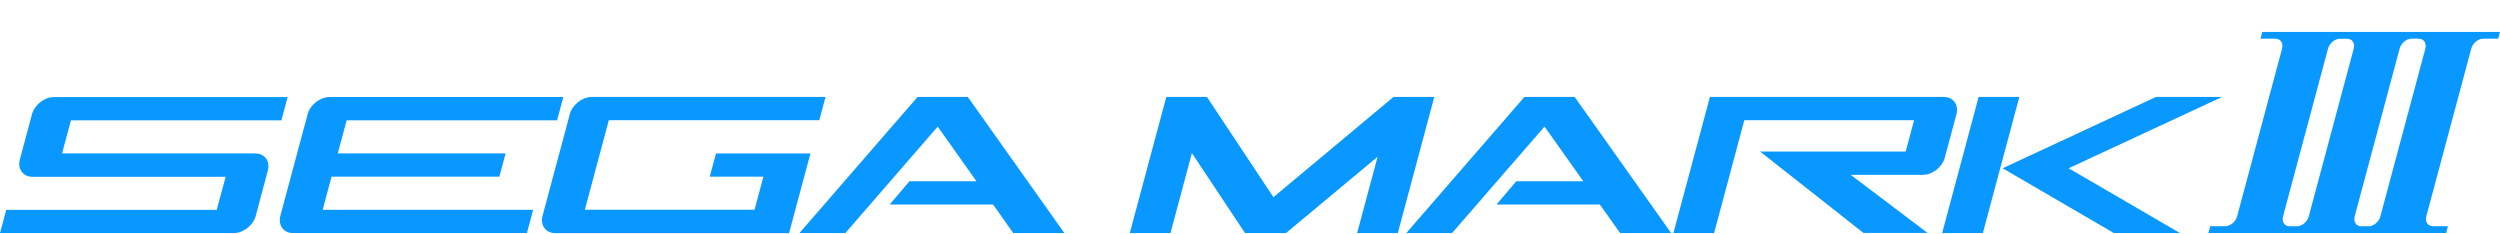
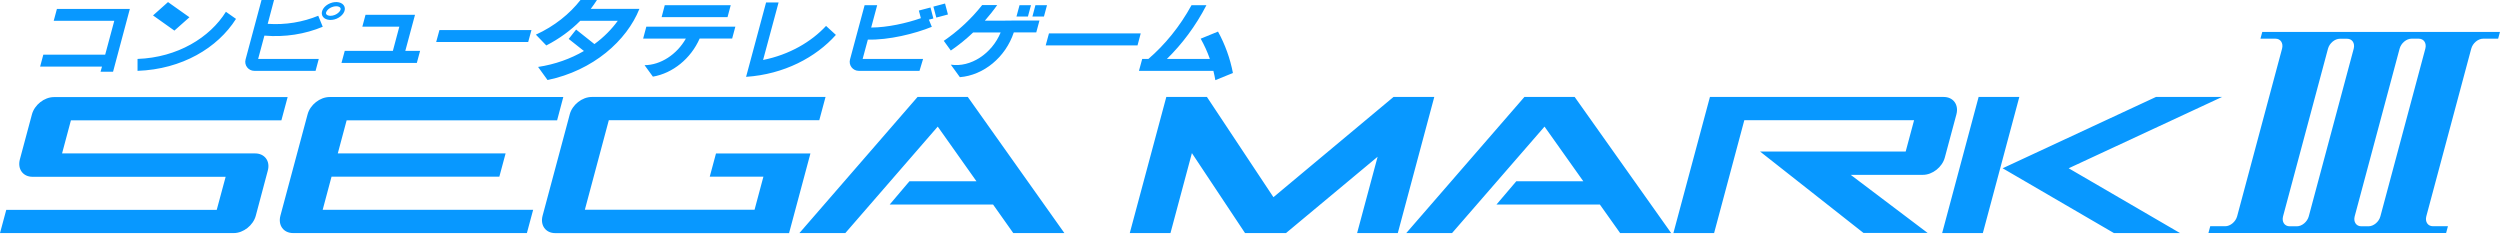
<svg xmlns="http://www.w3.org/2000/svg" width="3839" height="358" viewBox="0 0 1015.735 94.721">
+   <g style="display:inline">
+     <path d="m1866.3 123.1 27-11c-4.3-22.4-12-43.7-22.9-63.6l-26.6 10.9c5.6 10 10.3 20.3 14.1 31.1h-66c23.2-22.7 44-50.2 60.7-82.5h-22.9c-18.1 33.1-41 60.8-66.2 82.5h-9.5l-5 18.3h114.3c1.2 4.8 2.2 9.5 3 14.3m-119.5-53.4 4.9-18.4h-140.9l-5 18.4zm-143.7-44.3 4.7-17.4H1590l-4.6 17.4zm-42.2 0h17.6l4.7-17.4h-17.6z" class="st0" style="fill:#0898ff" transform="scale(.26458)" />
+     <path d="M1542.2 31.7h-29.8c6.7-7.7 13.1-15.6 18.9-23.9h-23.1c-16.4 20.9-36.8 39.8-58.9 54.9l10.8 14.9c12.1-8.3 23.6-17.5 34.2-27.7h42.3c-13.5 32.7-46.2 54-76.5 49.4l13.9 19.2c36.3-2.9 70.1-30.4 82.8-68.7h34.5l4.9-18.2v-.1H1561Z" class="st0" style="fill:#0898ff" transform="scale(.26458)" />
+     <path d="M1382.737 377.626h18.5v17.4h-18.5z" class="st0" style="fill:#0898ff;stroke-width:1" transform="rotate(-14.869)scale(.26458)" />
+     <path d="m1428.9 11.5-17.9 4.7 3.1 11.7c-21.9 7.7-51.4 14.3-76.3 14.4L1347 8h-19.3l-22.4 83.3c-2.4 8.9 4.3 17.5 13.5 17.5h93.2l5.5-18.3h-92.8l8-29.7c32 .9 72.2-9 98.2-19.6l-4.5-11 6.9-1.8zm-257.1 80.6 23.8-88.3h-19.2L1145.7 118c58.5-3.9 107.3-30.1 137.9-64.4l-15.1-13.8c-22.6 24.4-56.3 44.2-96.7 52.3M987.6 59.3h65.6c-13.9 24.5-38.8 40.6-63.4 40.8l12.8 17.6c30.4-5.2 58.2-27.6 71.8-58.5h49.9l4.9-18.2H992.5Zm28.4-33h101.2l4.9-18.3h-101.3zm-50-12.7h-58.8c3.4-4.4 6.5-9 9.5-13.6h-25.3c-16.5 21.2-39.9 40.2-68.5 53.2l16 16.6c20.1-10.3 37.7-23.3 52.2-37.9h57.6c-9.5 13.1-21.5 25.3-35.9 35.8l-28.1-22.3-11.4 14.4 23.4 18.5c-20.3 11.8-44 20.5-70.4 24.5l14.5 20.1C911 108.3 962.4 62.4 981.9 13.6h-15.8zM816.1 46.2H674.8l-5 18.3h141.3zM524.4 96.6h115.7l5-18.5h-22.7l14.9-55.4h-76L556.4 41h56.8l-9.9 37.1h-73.9zm4.5-86.6c-2.6-6.5-12.4-8.8-21.9-5-9.4 3.8-14.8 12.2-12.2 18.8 2.6 6.5 12.4 8.8 21.9 5 9.3-3.9 14.9-12.3 12.2-18.8m-14.7 12.9c-2.2.9-4.6 1.4-6.7 1.4-3.3 0-6-1.2-6.7-2.9s.5-3.7 1-4.5c1.6-2.4 4.4-4.6 7.7-5.9 2.2-.9 4.6-1.4 6.7-1.4 3.3 0 6 1.1 6.7 2.9 1.2 2.6-2.3 7.7-8.7 10.4m-18.6 18.2-6.9-16.9c-23.6 9.7-50.1 14.3-77.6 12.4L420.8 0h-19.2l-24.5 91.3c-2.4 8.9 4.3 17.5 13.5 17.5h94l4.9-18.3h-93.1l9.6-35.8c31.8 2.7 62.4-2.3 89.6-13.6M235 23.7 267.8 47l23.1-20.5L258 3.2zm-23.8 66.8v18.3c68.2-2.4 123.1-35.3 151.2-79.8l-15.5-10.9c-24.5 39.4-74.1 70.2-135.7 72.4m-11.8-76.8h-112l-4.9 18.2h93l-14 52.1h-95l-4.9 18.3h95l-2.2 7.9h19.2z" class="st0" style="fill:#0898ff" transform="scale(.26458)" />
+   </g>
  <path d="M3801.7 49H3474l-2.8 10.4h23c7.9 0 12.4 6.8 10.2 15.3l-69 257.4c-2.3 8.5-10.5 15.3-18.3 15.3h-23l-2.8 10.4h365l2.8-10.4h-23c-7.9 0-12.4-6.8-10.2-15.3l69-257.4c2.3-8.5 10.5-15.3 18.3-15.3h23L3839 49Zm-187.3 25.8-69 257.4c-2.3 8.5-10.5 15.3-18.3 15.3h-11c-7.9 0-12.4-6.8-10.2-15.3l69-257.4c2.3-8.5 10.5-15.3 18.3-15.3h11c7.9 0 12.4 6.8 10.2 15.3m110-.1-69 257.4c-2.2 8.6-10.5 15.4-18.3 15.4h-11c-7.9 0-12.4-6.8-10.2-15.3l69-257.5c2.3-8.5 10.5-15.3 18.3-15.3h11c7.9 0 12.4 6.8 10.2 15.3m-312.2 74.2h-101.5l-235.4 109.5 170.9 99.5h101.5l-171-99.5zm-367.3 209 56-209h-62.5l-56 209zm-58.4-116 17.8-66.3c3.9-14.7-4.7-26.7-19.5-26.7h-359l-56.1 209h62.5l46.4-173.3h260.7l-12.9 48.1h-223.6l158.8 125h98.5L2842 268.5h110.6c14.9.1 30-11.9 33.9-26.6m-529.7 72.2 31.1 43.8h78.4l-148.2-209h-77.2l-181.4 209h70.3l142-163.5 59.6 84h-103l-30.4 35.7zm-659.4 43.8 32.9-122.8 81.6 122.8h62.9l140.7-117.2-31.5 117.2h62.5l56-209h-62.6l-184.4 153.9-102.1-153.9H1791l-56.1 209zM1525 314.1l31 43.8h78.5l-148.3-209H1409l-181.4 209h70.5L1440 194.4l59.5 84h-103l-30.3 35.7zm-425.5-78.5-9.6 35.7h82.4l-13.6 50.8H898.1l36.8-137.5h323.2l9.6-35.7h-359c-14.7 0-29.9 11.9-33.8 26.7l-2.4 9.1-39.3 146.6c-3.9 14.7 4.7 26.7 19.5 26.7h359l32.8-122.3h-145zm-590.4 35.7h257.7l9.6-35.7H518.7l13.6-50.8h323.2L865 149H506.1c-14.7 0-29.9 11.9-33.8 26.7l-41.7 155.5c-3.9 14.7 4.7 26.7 19.5 26.7h359l9.6-35.7H495.5Zm-117.3-35.7H95.3l13.6-50.8h323.2l9.6-35.7H82.8c-14.7 0-29.9 11.9-33.8 26.7l-18.5 69c-3.9 14.7 4.7 26.7 19.5 26.7h296.5l-13.7 50.8H9.6L0 357.9h359c14.7 0 29.9-11.9 33.8-26.7l18.4-69.1c4.1-14.6-4.7-26.5-19.4-26.5" class="st0" style="fill:#0898ff" transform="scale(.26458)" />
</svg>
